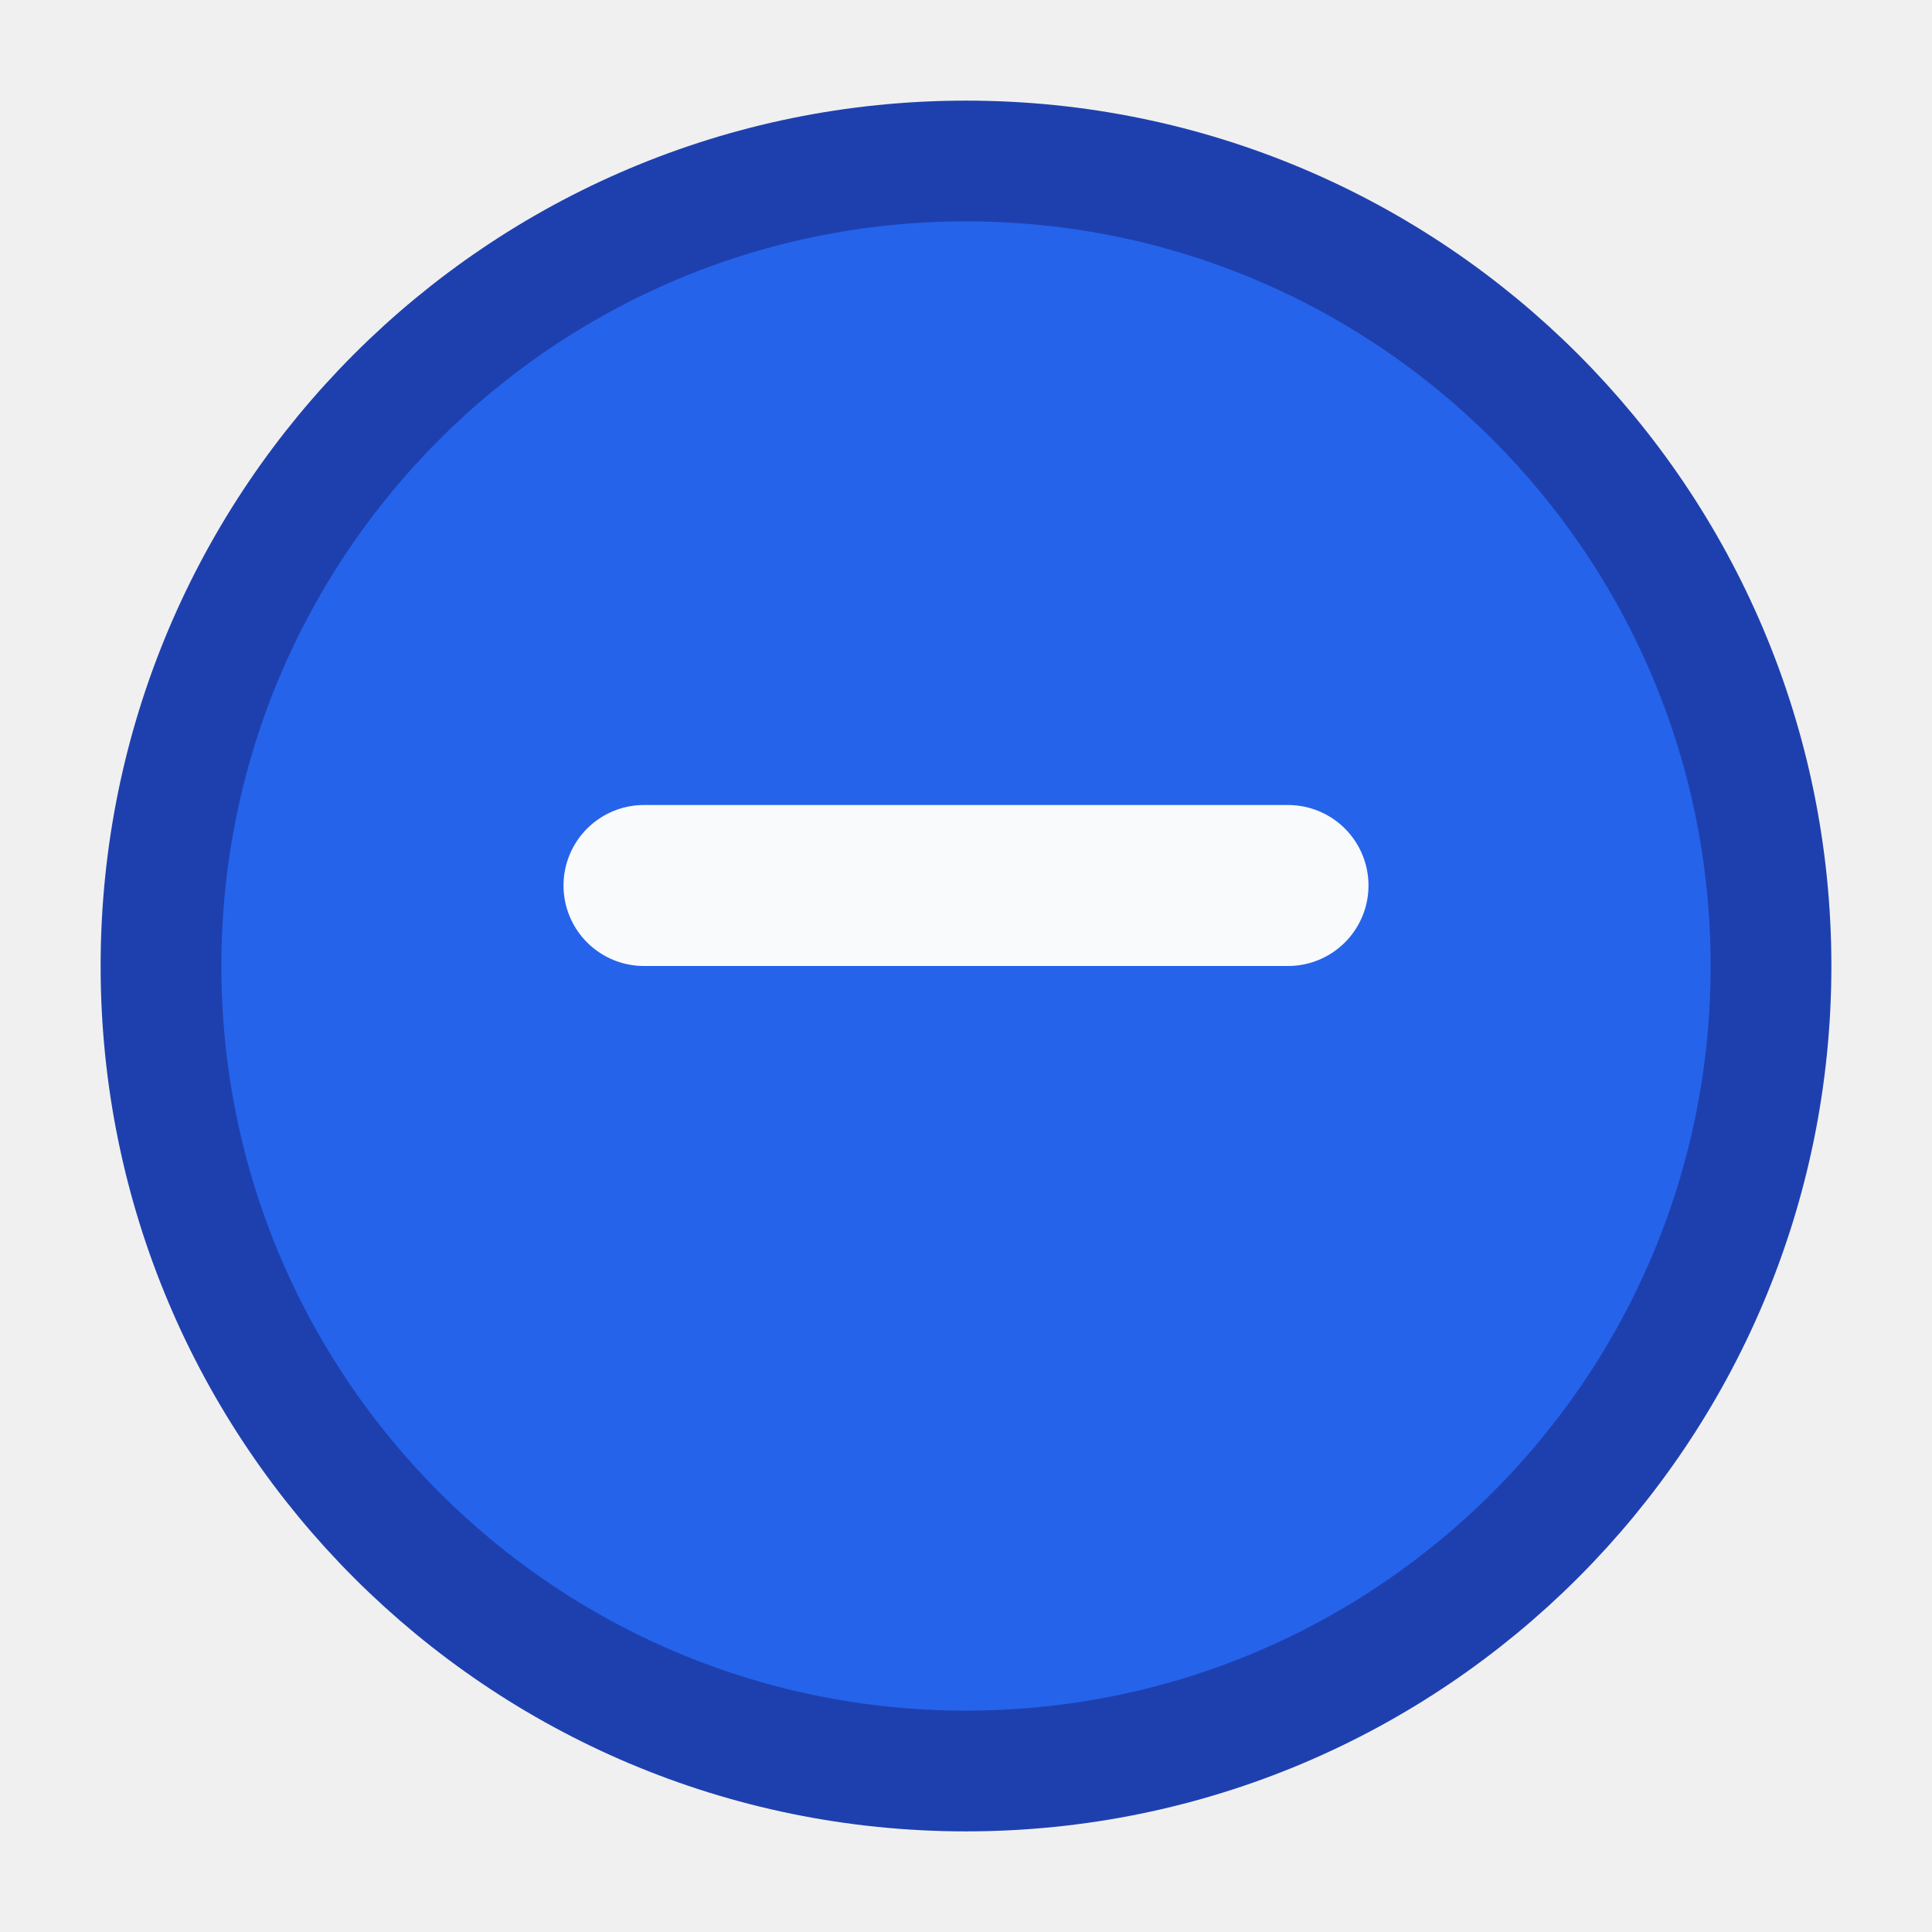
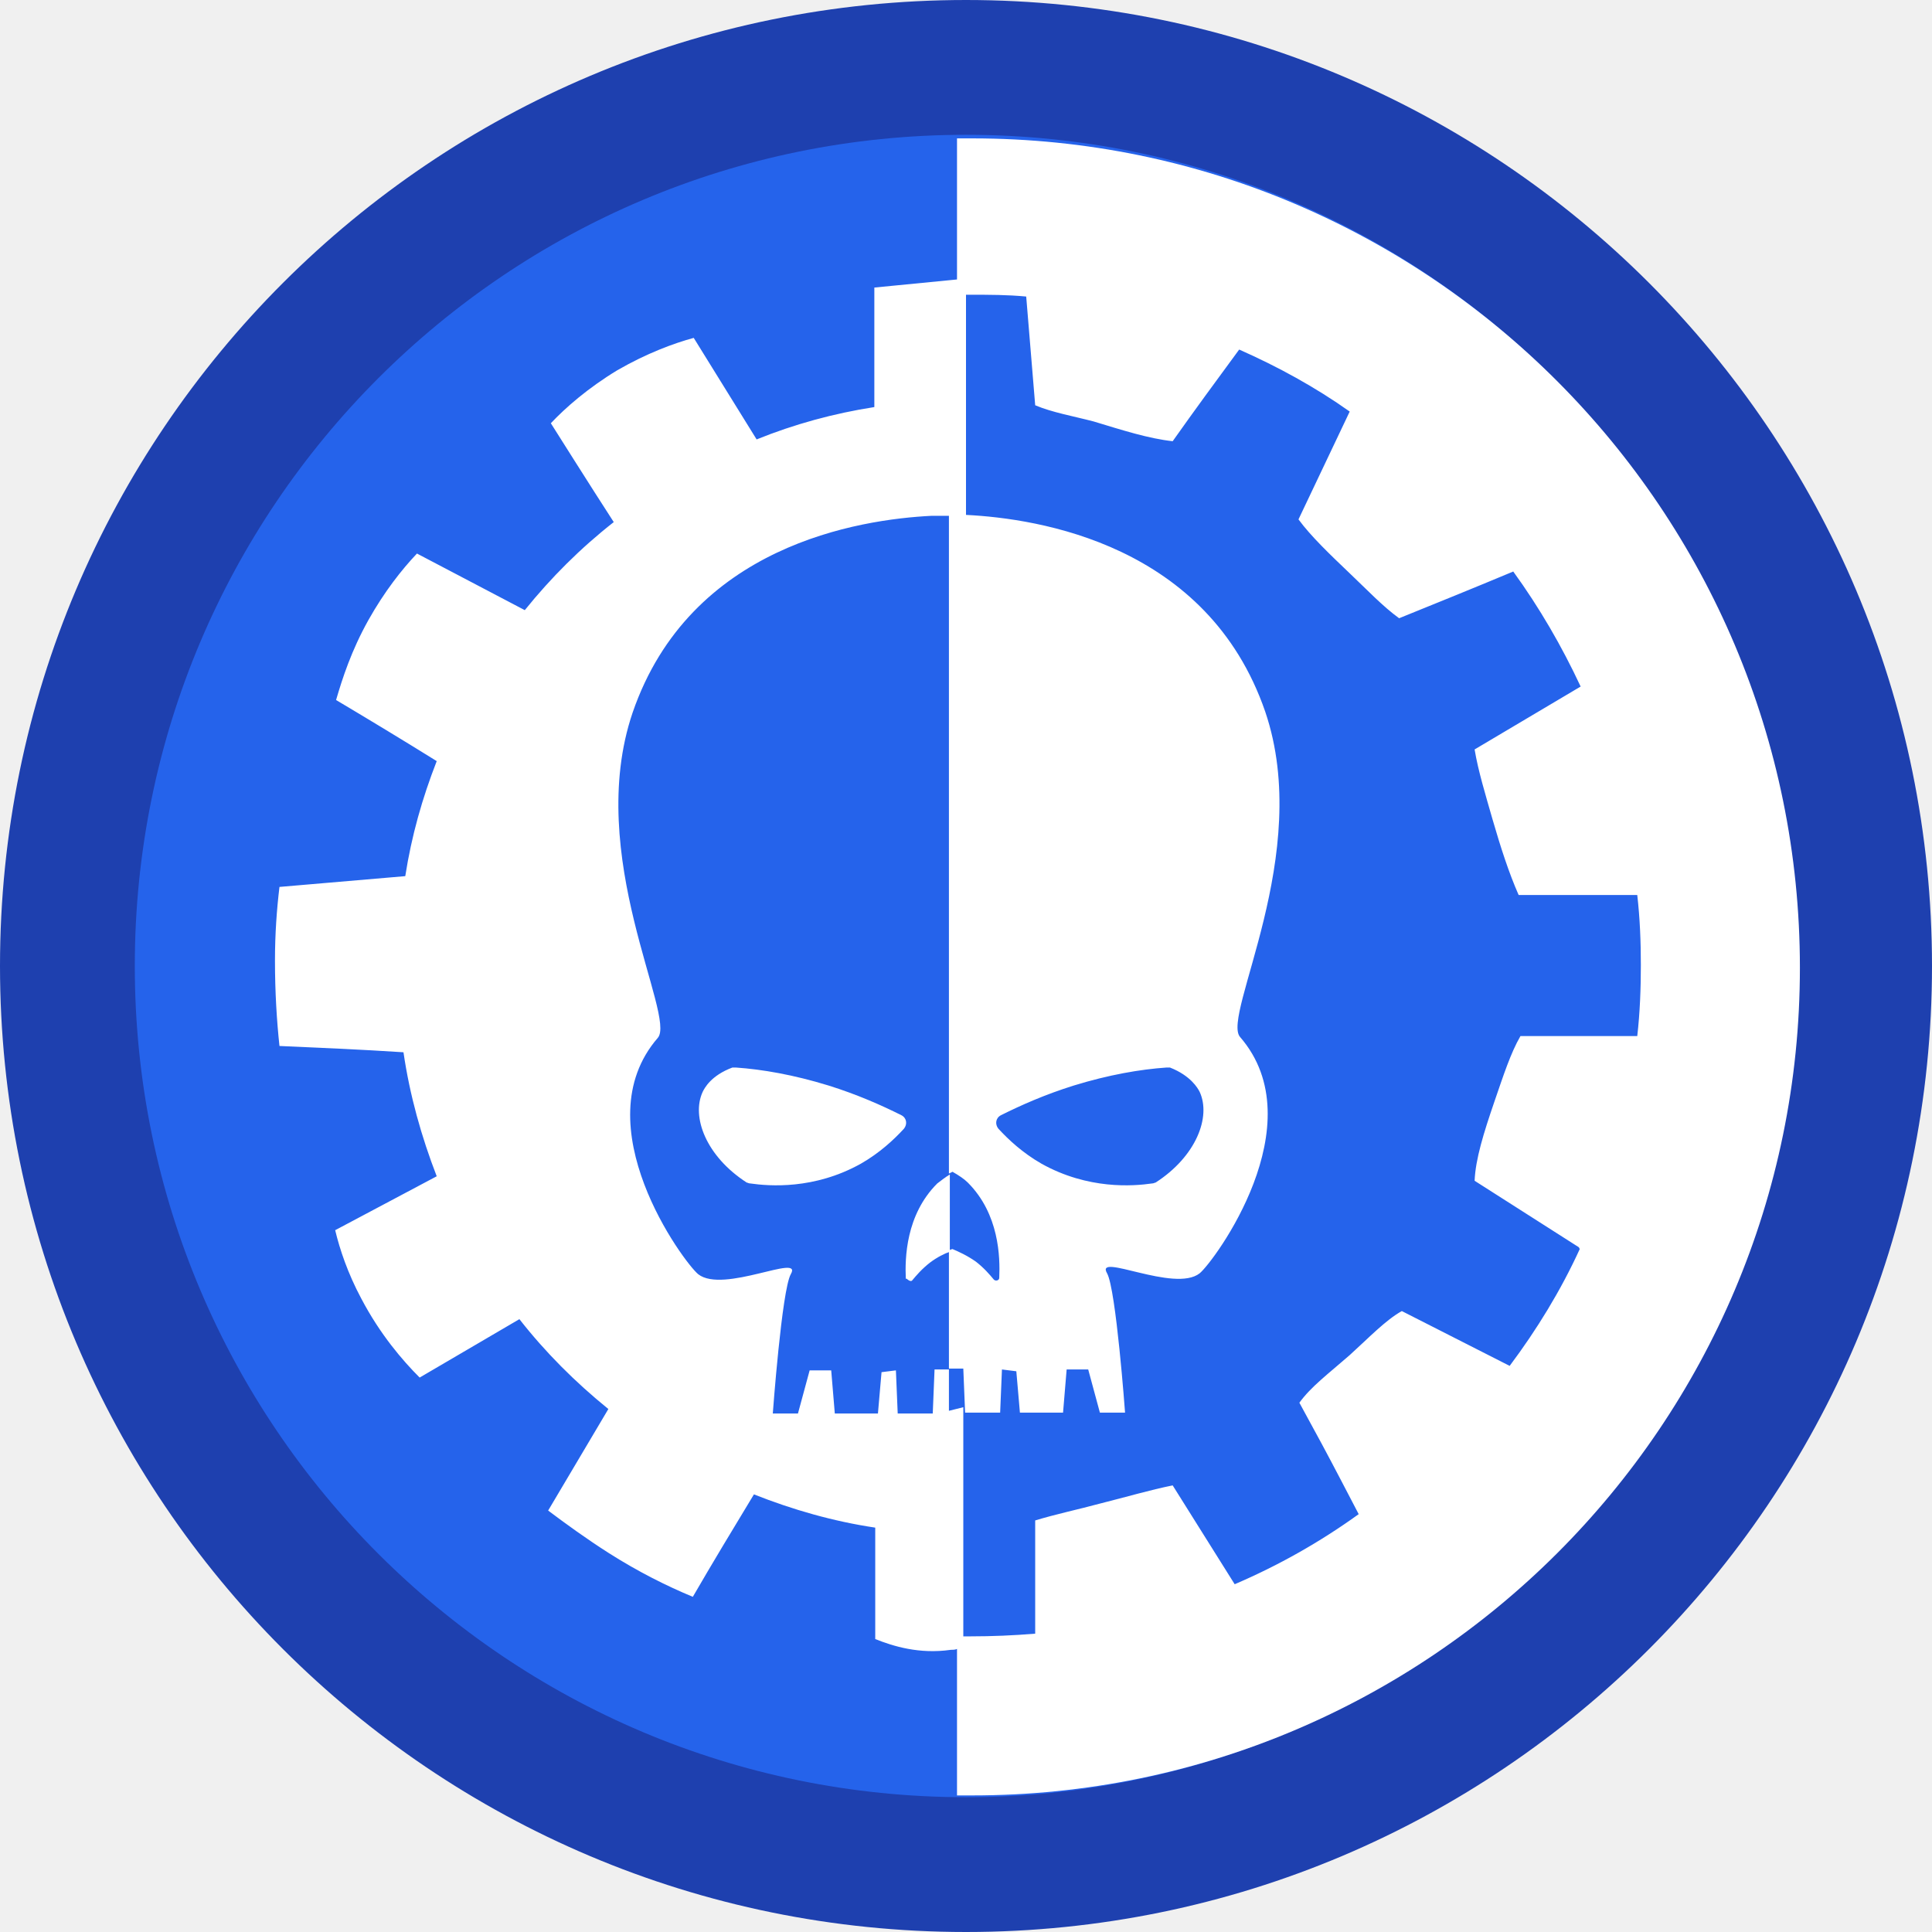
- <svg xmlns="http://www.w3.org/2000/svg" viewBox="0 0 24 24">
-   <circle cx="12" cy="12" r="10" fill="#2563eb" stroke="#1e40af" stroke-width="1.5" />
-   <path d="M8 11h8" stroke="#f8fafc" stroke-width="2" stroke-linecap="round" />
+ <svg xmlns="http://www.w3.org/2000/svg" id="Layer_1" data-name="Layer 1" viewBox="0 0 21.5 21.5">
+   <defs>
+     <style>
+       .cls-1 {
+         fill: #fff;
+       }
+ 
+       .cls-2 {
+         fill: #2563eb;
+         stroke: #1e40af;
+         stroke-width: 1.5px;
+       }
+     </style>
+   </defs>
+   <circle class="cls-2" cx="10.75" cy="10.75" r="10" />
+   <g id="g8">
+     <path id="path2" class="cls-1" d="M10.82,1.54c-.06,0-.11,0-.17,0v1.57l-.92.09v1.33c-.45.07-.89.19-1.31.36l-.7-1.13c-.22.06-.52.17-.85.36-.33.2-.58.42-.74.59,0,0,.46.73.7,1.1-.37.29-.7.62-.99.98l-1.2-.63c-.17.18-.36.42-.54.74-.19.34-.29.65-.36.89.37.22.75.45,1.12.68-.16.41-.28.83-.35,1.28l-1.4.12c-.03.25-.05.52-.05.82,0,.35.02.67.05.95.46.02.92.04,1.38.07.07.48.2.94.37,1.38l-1.13.6c.05.21.14.48.29.76.21.4.46.69.65.88l1.11-.65c.29.37.62.7.99,1l-.67,1.13c.2.15.42.31.67.47.33.21.65.37.94.49.22-.38.45-.76.68-1.14.43.17.88.3,1.35.37v1.24c.2.08.49.17.84.12.02,0,.05,0,.07-.01v1.63c.06,0,.11,0,.17,0,5.08,0,9.21-4.12,9.21-9.21S15.91,1.54,10.82,1.54ZM17.58,13.9c-.21.46-.48.9-.78,1.3l-1.2-.61c-.18.1-.37.3-.58.49-.24.21-.43.35-.56.53.08.15.17.31.25.46.14.26.3.57.41.78-.43.31-.89.57-1.38.78l-.69-1.1c-.25.05-.52.13-.8.2-.26.07-.5.12-.73.19v1.26c-.24.02-.48.03-.72.03h-.08v-2.55l-.16.04v-.46h-.16l-.02.49h-.39l-.02-.48-.16.02-.04.46h-.48l-.04-.48h-.24s-.13.48-.13.48h-.28s.1-1.37.2-1.55c.14-.24-.75.22-1.03,0-.16-.13-1.29-1.66-.45-2.63.21-.24-.82-2.03-.28-3.62.64-1.86,2.52-2.15,3.33-2.19,0,0,.07,0,.19,0h0v7.32s.02-.01.04-.02c.07.04.13.08.17.12.35.35.36.83.35,1.06,0,.03-.04.04-.06.02-.05-.06-.11-.13-.2-.2-.1-.07-.19-.11-.26-.14-.01,0-.02.01-.04.01v1.32h.16l.02.49h.39l.02-.48.16.02.04.46h.48l.04-.48h.24s.13.48.13.48h.28s-.1-1.37-.2-1.55c-.14-.24.75.22,1.03,0,.16-.13,1.29-1.66.45-2.63-.21-.24.82-2.03.28-3.62-.64-1.86-2.52-2.15-3.33-2.19v-2.45h.05c.21,0,.41,0,.62.02l.1,1.21c.19.08.42.12.65.18.33.1.61.19.88.22.24-.34.49-.68.74-1.02.43.19.85.42,1.23.69l-.57,1.2c.14.19.35.39.57.6.2.19.37.37.55.5.42-.17.84-.34,1.27-.52.29.4.54.83.75,1.28l-1.18.7c.04.24.12.5.2.78.09.31.18.59.29.84h1.32c.03.26.04.52.04.78s-.01.53-.04.79h-1.3c-.11.19-.19.44-.29.73-.12.35-.21.64-.22.88.39.25.77.49,1.16.74h0ZM11.14,12.41c.22-.11.49-.23.81-.33.39-.12.74-.18,1.03-.2.01,0,.03,0,.04,0,.23.09.31.23.33.27.13.28-.04.72-.49,1.01-.01,0-.02.01-.04.01-.21.03-.71.07-1.23-.22-.21-.12-.37-.27-.48-.39-.04-.05-.03-.12.03-.15Z" />
+     <path id="path4" class="cls-1" d="M10.09,14.23s.04.04.06.02c.05-.06.11-.13.2-.2.08-.06.16-.1.22-.12v-.86c-.05.03-.1.07-.14.1-.35.35-.36.83-.35,1.06h0Z" />
+     <path id="path6" class="cls-1" d="M10.03,12.41c-.22-.11-.49-.23-.81-.33-.39-.12-.74-.18-1.03-.2-.01,0-.03,0-.04,0-.24.09-.31.23-.33.27-.13.28.04.72.49,1.01.01,0,.02.01.04.01.21.03.71.07,1.23-.22.21-.12.37-.27.48-.39.04-.05.03-.12-.03-.15h0Z" />
+   </g>
</svg>
